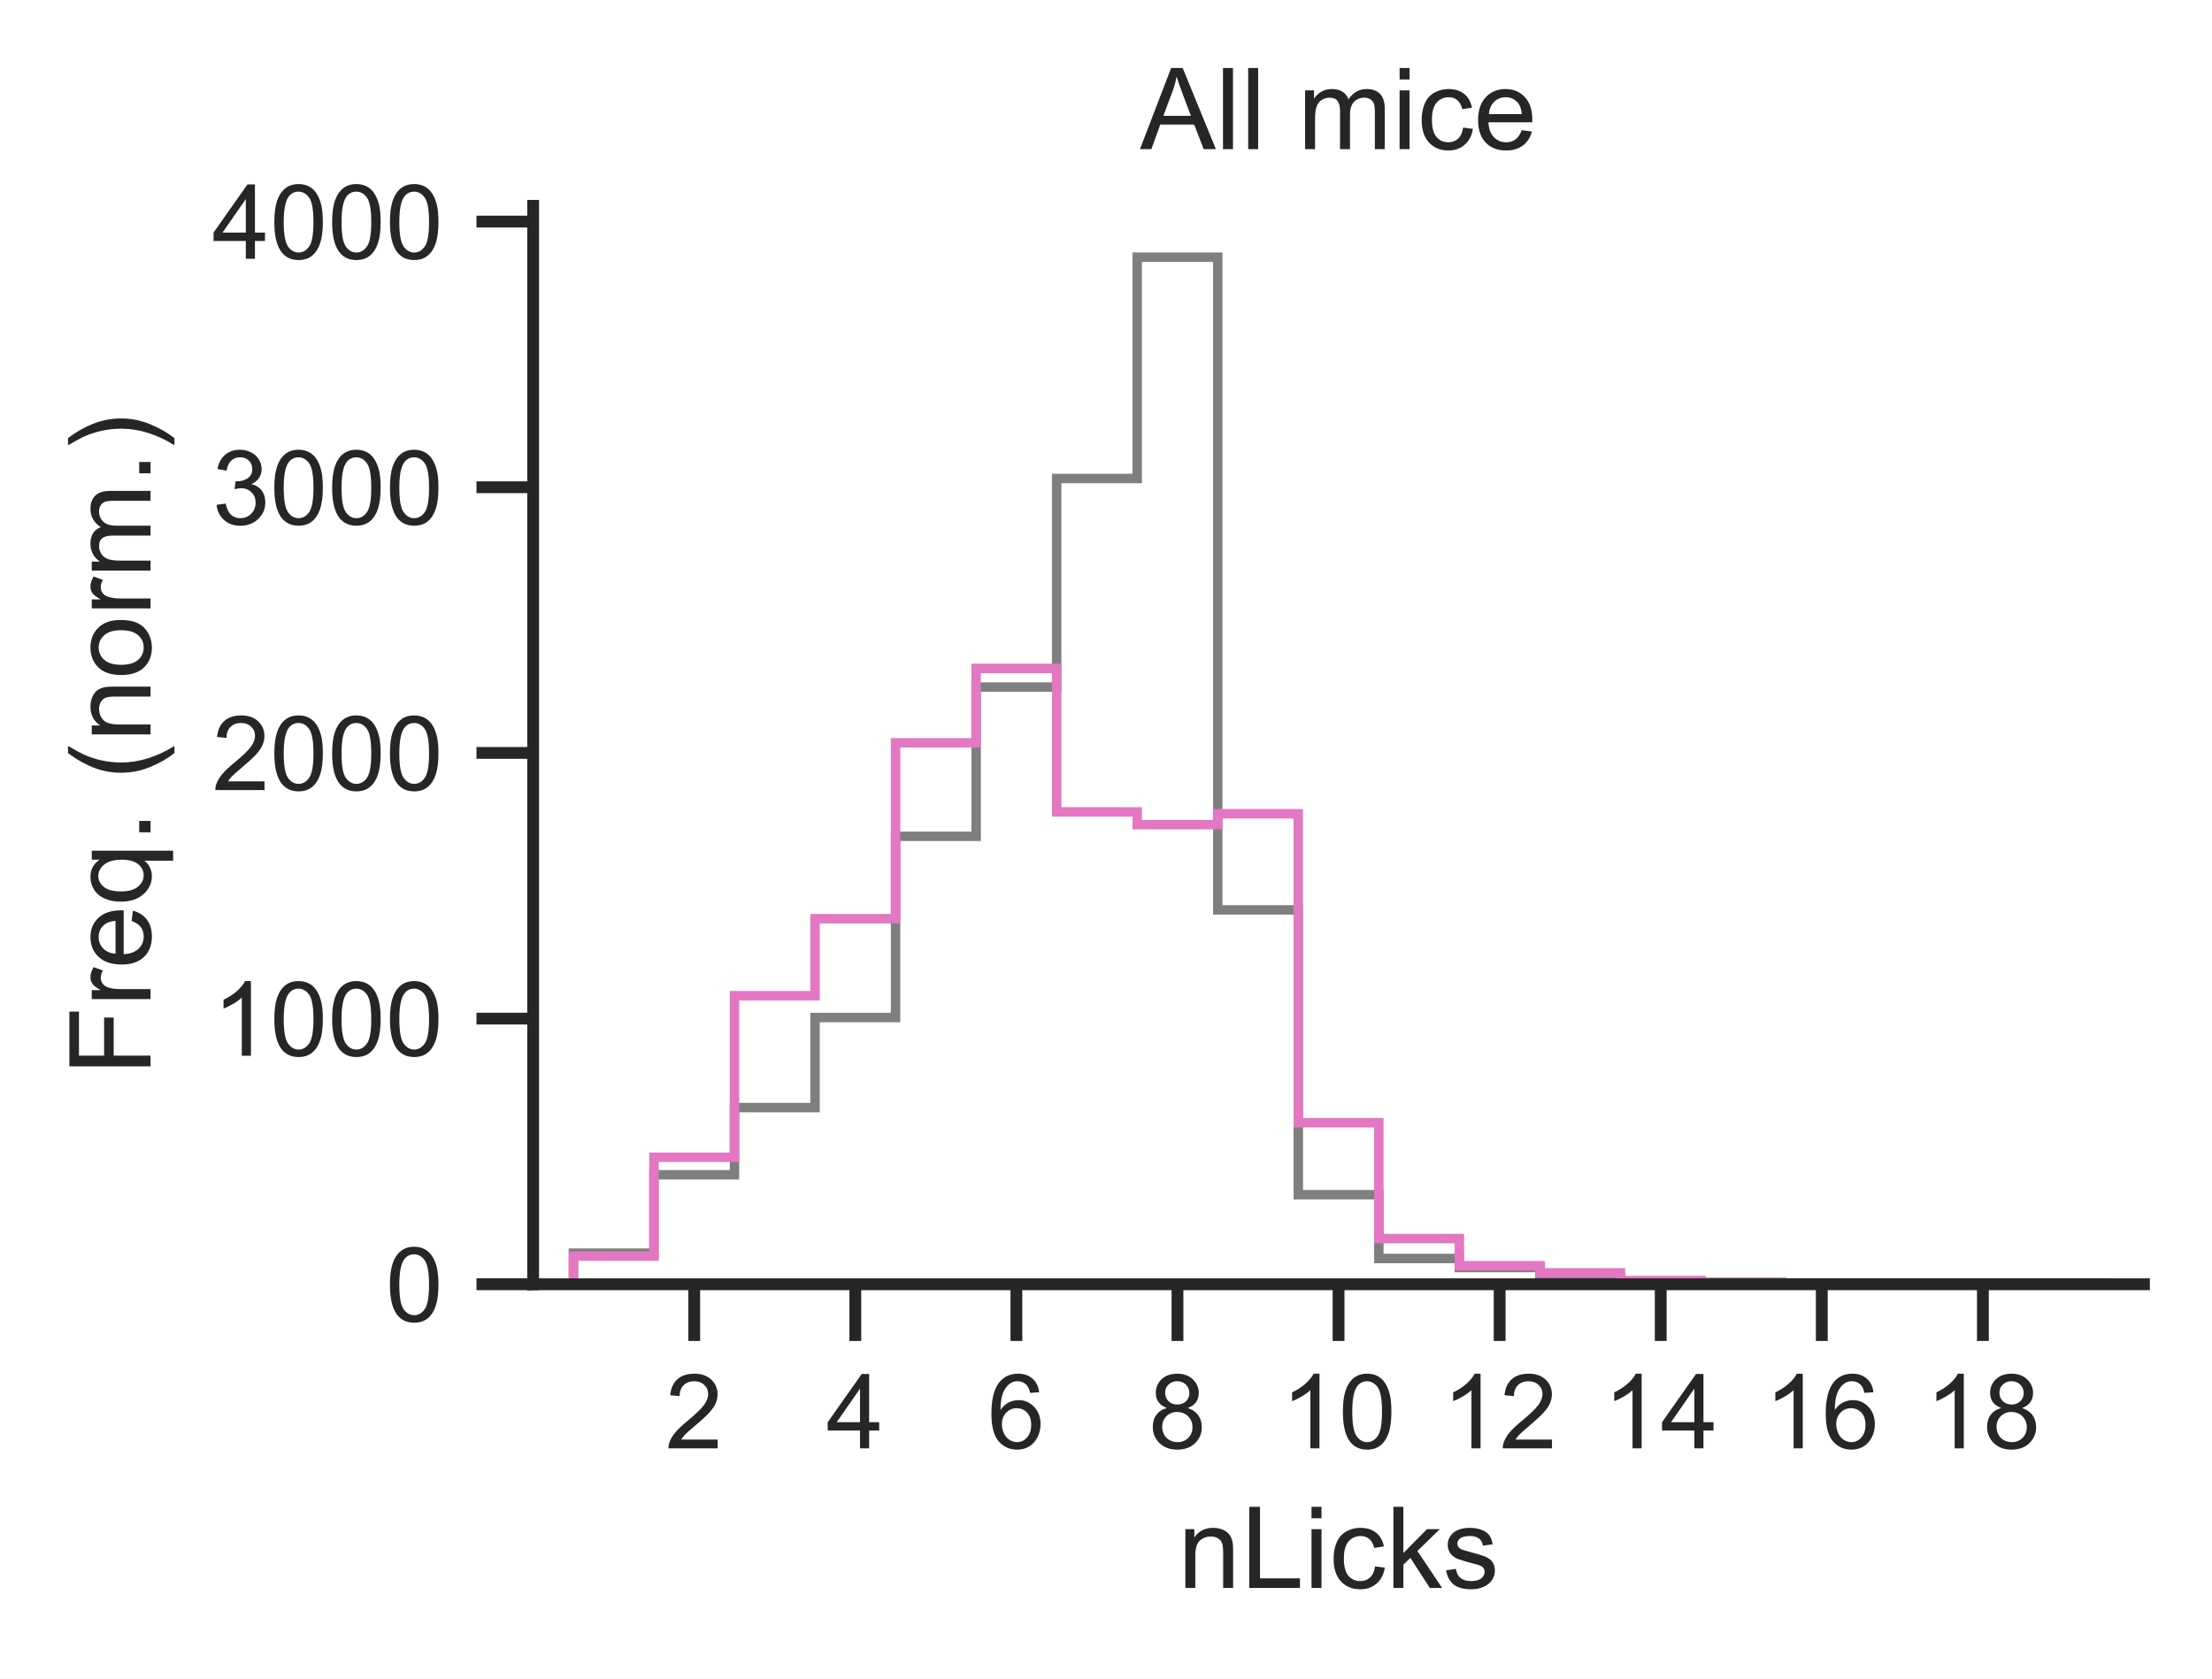
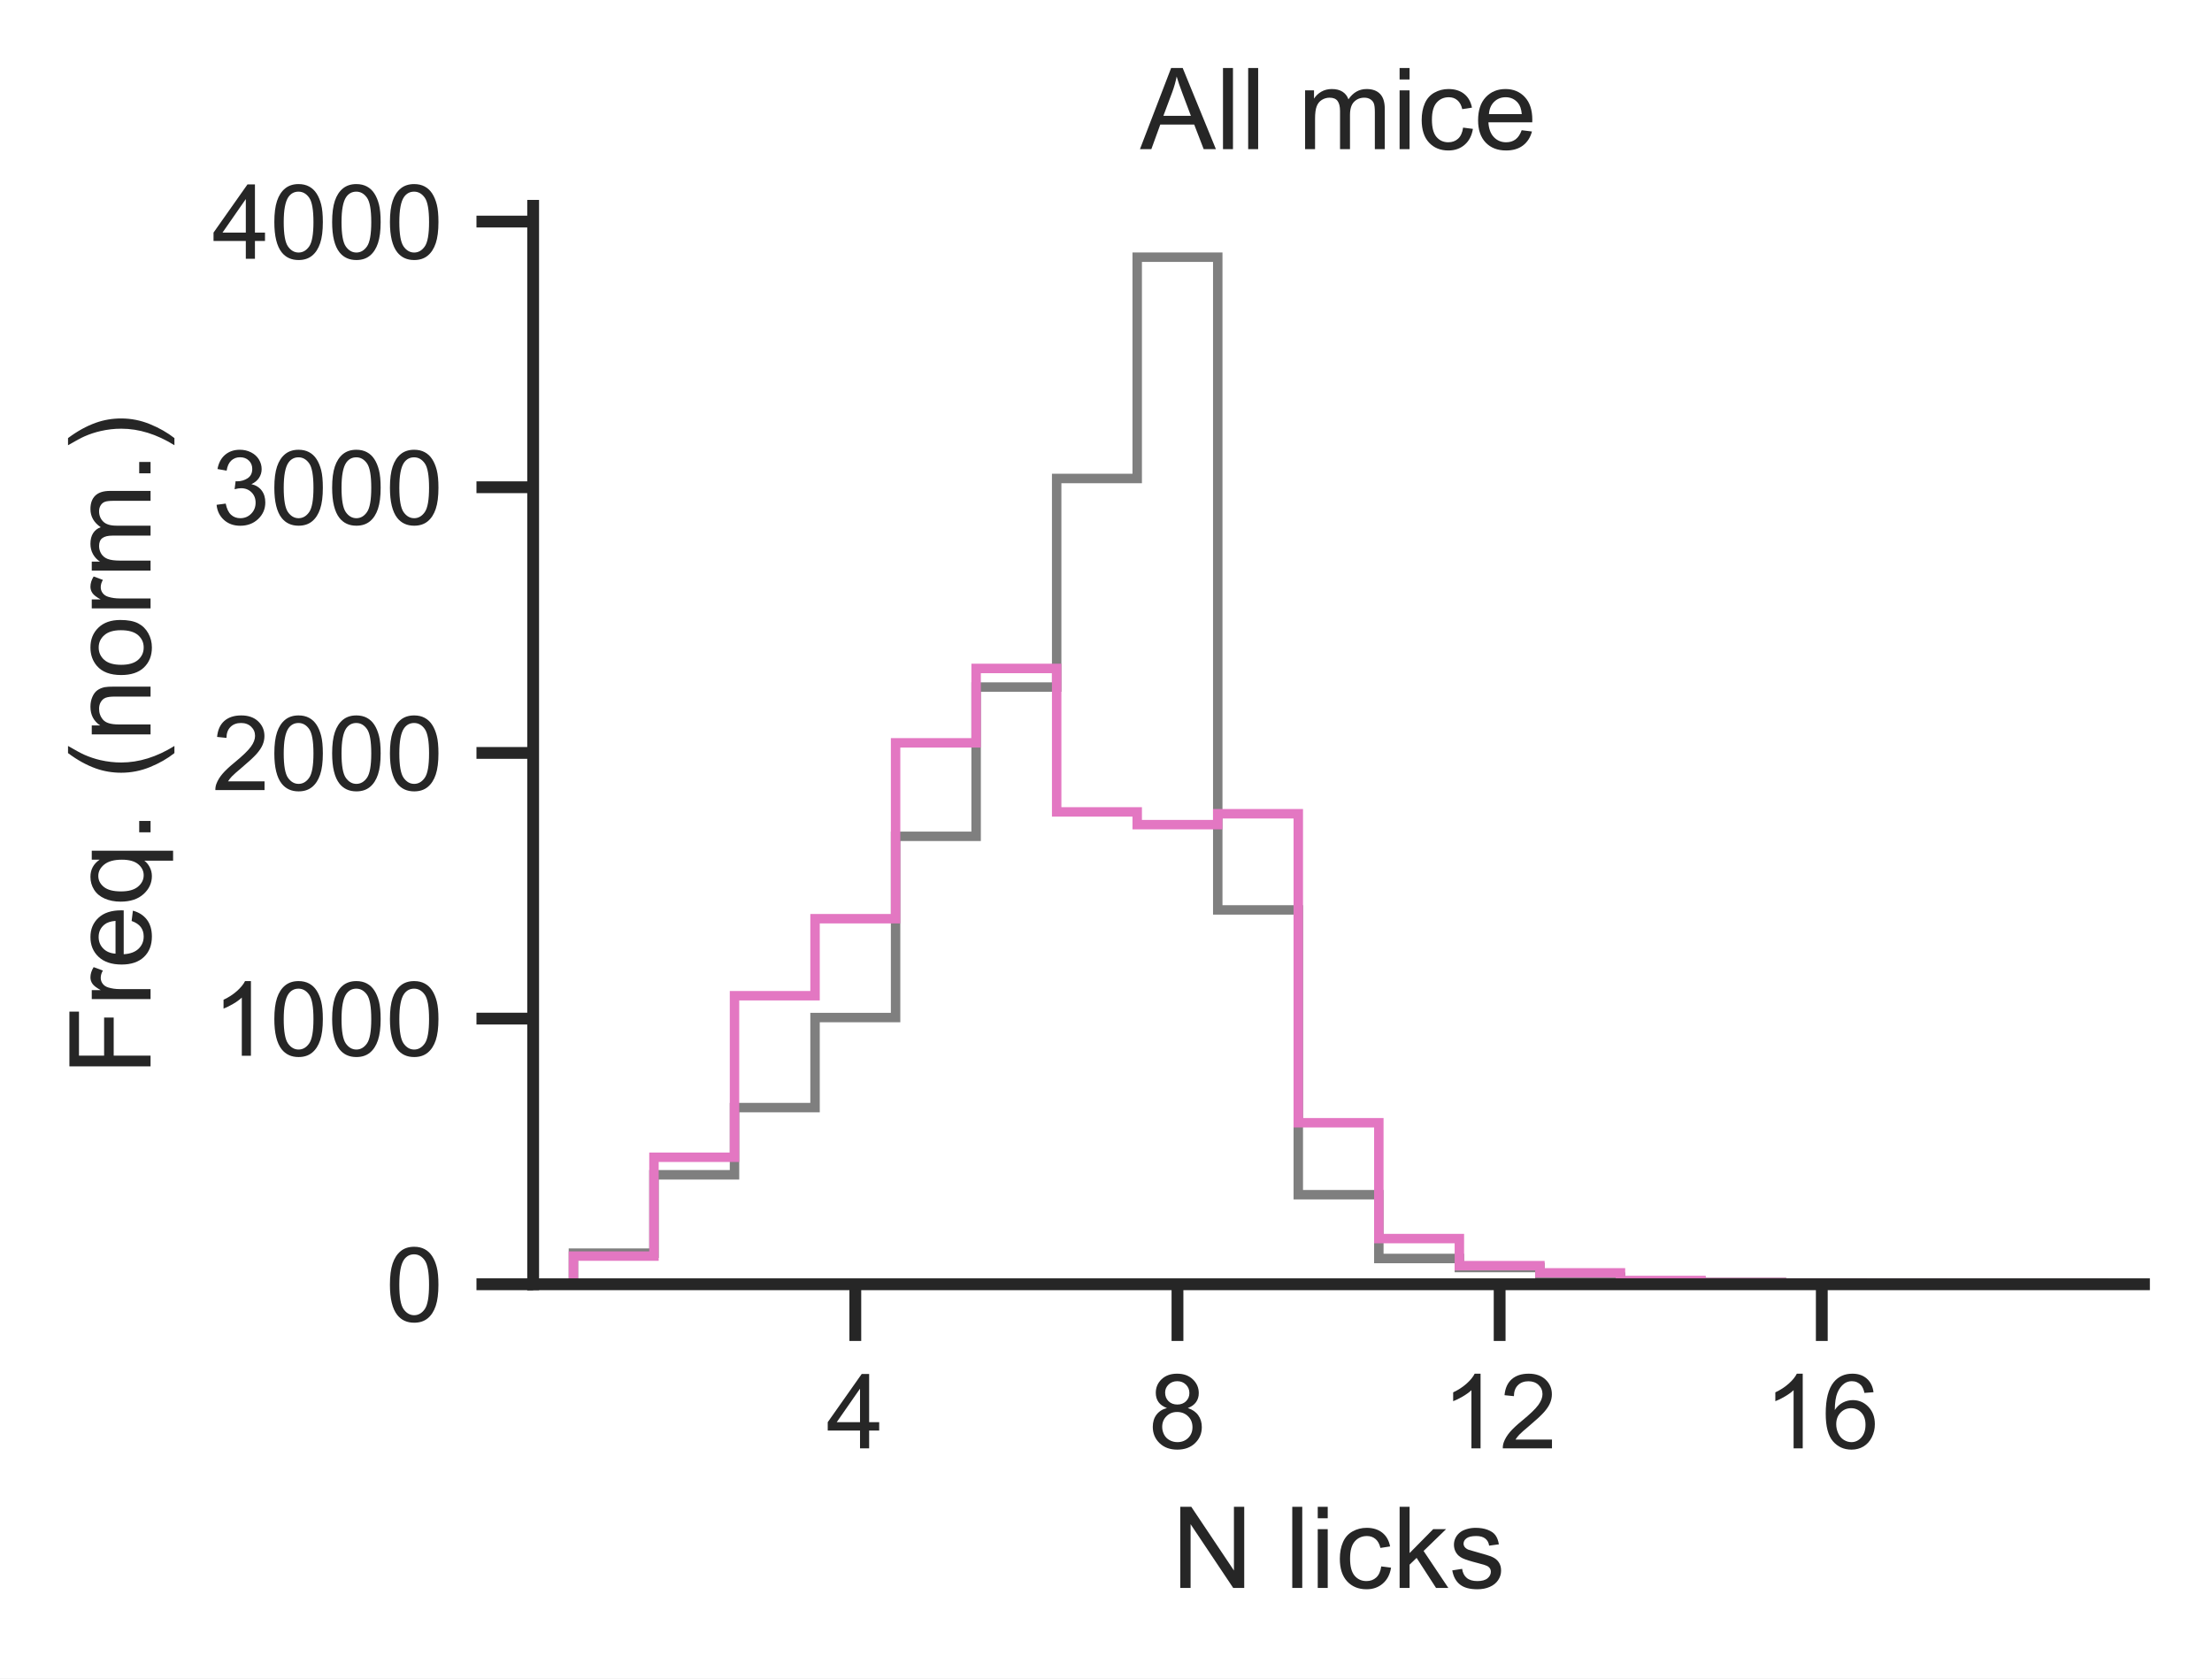
<svg xmlns="http://www.w3.org/2000/svg" xmlns:xlink="http://www.w3.org/1999/xlink" width="234.12pt" height="177.69pt" viewBox="0 0 234.12 177.69" version="1.1">
  <defs>
    <style type="text/css">*{stroke-linejoin: round; stroke-linecap: butt}</style>
  </defs>
  <g id="figure_1">
    <g id="patch_1">
      <path d="M 0 177.69  L 234.12 177.69  L 234.12 0  L 0 0  z " style="fill: #ffffff" />
    </g>
    <g id="axes_1">
      <g id="patch_2">
        <path d="M 56.429 135.955  L 226.92 135.955  L 226.92 21.789  L 56.429 21.789  z " style="fill: #ffffff" />
      </g>
      <g id="matplotlib.axis_1">
        <g id="xtick_1">
          <g id="line2d_1">
            <defs>
-               <path id="me66a34bca3" d="M 0 0  L 0 6  " style="stroke: #262626; stroke-width: 1.25" />
-             </defs>
-             <g>
-               <use xlink:href="#me66a34bca3" x="73.478" y="135.955" style="fill: #262626; stroke: #262626; stroke-width: 1.25" />
+               <path id="m09b7e8b2fe" d="M 0 0  L 0 6  " style="stroke: #262626; stroke-width: 1.25" />
+             </defs>
+             <g>
+               <use xlink:href="#m09b7e8b2fe" x="90.527" y="135.955" style="fill: #262626; stroke: #262626; stroke-width: 1.25" />
            </g>
          </g>
          <g id="text_1">
-             <g style="fill: #262626" transform="translate(70.41987 153.3289) scale(0.11 -0.11)">
-               <defs>
-                 <path id="ArialMT-32" d="M 3222 541  L 3222 0  L 194 0  Q 188 203 259 391  Q 375 700 629 1000  Q 884 1300 1366 1694  Q 2113 2306 2375 2664  Q 2638 3022 2638 3341  Q 2638 3675 2398 3904  Q 2159 4134 1775 4134  Q 1369 4134 1125 3890  Q 881 3647 878 3216  L 300 3275  Q 359 3922 746 4261  Q 1134 4600 1788 4600  Q 2447 4600 2831 4234  Q 3216 3869 3216 3328  Q 3216 3053 3103 2787  Q 2991 2522 2730 2228  Q 2469 1934 1863 1422  Q 1356 997 1212 845  Q 1069 694 975 541  L 3222 541  z " transform="scale(0.015625)" />
-               </defs>
-               <use xlink:href="#ArialMT-32" />
+             <g style="fill: #262626" transform="translate(87.46889 153.3289) scale(0.11 -0.11)">
+               <defs>
+                 <path id="ArialMT-34" d="M 2069 0  L 2069 1097  L 81 1097  L 81 1613  L 2172 4581  L 2631 4581  L 2631 1613  L 3250 1613  L 3250 1097  L 2631 1097  L 2631 0  L 2069 0  z M 2069 1613  L 2069 3678  L 634 1613  L 2069 1613  z " transform="scale(0.015625)" />
+               </defs>
+               <use xlink:href="#ArialMT-34" />
            </g>
          </g>
        </g>
        <g id="xtick_2">
          <g id="line2d_2">
            <g>
-               <use xlink:href="#me66a34bca3" x="90.527" y="135.955" style="fill: #262626; stroke: #262626; stroke-width: 1.25" />
+               <use xlink:href="#m09b7e8b2fe" x="124.625" y="135.955" style="fill: #262626; stroke: #262626; stroke-width: 1.25" />
            </g>
          </g>
          <g id="text_2">
-             <g style="fill: #262626" transform="translate(87.46889 153.3289) scale(0.11 -0.11)">
-               <defs>
-                 <path id="ArialMT-34" d="M 2069 0  L 2069 1097  L 81 1097  L 81 1613  L 2172 4581  L 2631 4581  L 2631 1613  L 3250 1613  L 3250 1097  L 2631 1097  L 2631 0  L 2069 0  z M 2069 1613  L 2069 3678  L 634 1613  L 2069 1613  z " transform="scale(0.015625)" />
-               </defs>
-               <use xlink:href="#ArialMT-34" />
+             <g style="fill: #262626" transform="translate(121.5669 153.3289) scale(0.11 -0.11)">
+               <defs>
+                 <path id="ArialMT-38" d="M 1131 2484  Q 781 2613 612 2850  Q 444 3088 444 3419  Q 444 3919 803 4259  Q 1163 4600 1759 4600  Q 2359 4600 2725 4251  Q 3091 3903 3091 3403  Q 3091 3084 2923 2848  Q 2756 2613 2416 2484  Q 2838 2347 3058 2040  Q 3278 1734 3278 1309  Q 3278 722 2862 322  Q 2447 -78 1769 -78  Q 1091 -78 675 323  Q 259 725 259 1325  Q 259 1772 486 2073  Q 713 2375 1131 2484  z M 1019 3438  Q 1019 3113 1228 2906  Q 1438 2700 1772 2700  Q 2097 2700 2305 2904  Q 2513 3109 2513 3406  Q 2513 3716 2298 3927  Q 2084 4138 1766 4138  Q 1444 4138 1231 3931  Q 1019 3725 1019 3438  z M 838 1322  Q 838 1081 952 856  Q 1066 631 1291 507  Q 1516 384 1775 384  Q 2178 384 2440 643  Q 2703 903 2703 1303  Q 2703 1709 2433 1975  Q 2163 2241 1756 2241  Q 1359 2241 1098 1978  Q 838 1716 838 1322  z " transform="scale(0.015625)" />
+               </defs>
+               <use xlink:href="#ArialMT-38" />
            </g>
          </g>
        </g>
        <g id="xtick_3">
          <g id="line2d_3">
            <g>
-               <use xlink:href="#me66a34bca3" x="107.576" y="135.955" style="fill: #262626; stroke: #262626; stroke-width: 1.25" />
+               <use xlink:href="#m09b7e8b2fe" x="158.723" y="135.955" style="fill: #262626; stroke: #262626; stroke-width: 1.25" />
            </g>
          </g>
          <g id="text_3">
-             <g style="fill: #262626" transform="translate(104.5179 153.3289) scale(0.11 -0.11)">
-               <defs>
-                 <path id="ArialMT-36" d="M 3184 3459  L 2625 3416  Q 2550 3747 2413 3897  Q 2184 4138 1850 4138  Q 1581 4138 1378 3988  Q 1113 3794 959 3422  Q 806 3050 800 2363  Q 1003 2672 1297 2822  Q 1591 2972 1913 2972  Q 2475 2972 2870 2558  Q 3266 2144 3266 1488  Q 3266 1056 3080 686  Q 2894 316 2569 119  Q 2244 -78 1831 -78  Q 1128 -78 684 439  Q 241 956 241 2144  Q 241 3472 731 4075  Q 1159 4600 1884 4600  Q 2425 4600 2770 4297  Q 3116 3994 3184 3459  z M 888 1484  Q 888 1194 1011 928  Q 1134 663 1356 523  Q 1578 384 1822 384  Q 2178 384 2434 671  Q 2691 959 2691 1453  Q 2691 1928 2437 2201  Q 2184 2475 1800 2475  Q 1419 2475 1153 2201  Q 888 1928 888 1484  z " transform="scale(0.015625)" />
-               </defs>
-               <use xlink:href="#ArialMT-36" />
+             <g style="fill: #262626" transform="translate(152.6064 153.3289) scale(0.11 -0.11)">
+               <defs>
+                 <path id="ArialMT-31" d="M 2384 0  L 1822 0  L 1822 3584  Q 1619 3391 1289 3197  Q 959 3003 697 2906  L 697 3450  Q 1169 3672 1522 3987  Q 1875 4303 2022 4600  L 2384 4600  L 2384 0  z " transform="scale(0.015625)" />
+                 <path id="ArialMT-32" d="M 3222 541  L 3222 0  L 194 0  Q 188 203 259 391  Q 375 700 629 1000  Q 884 1300 1366 1694  Q 2113 2306 2375 2664  Q 2638 3022 2638 3341  Q 2638 3675 2398 3904  Q 2159 4134 1775 4134  Q 1369 4134 1125 3890  Q 881 3647 878 3216  L 300 3275  Q 359 3922 746 4261  Q 1134 4600 1788 4600  Q 2447 4600 2831 4234  Q 3216 3869 3216 3328  Q 3216 3053 3103 2787  Q 2991 2522 2730 2228  Q 2469 1934 1863 1422  Q 1356 997 1212 845  Q 1069 694 975 541  L 3222 541  z " transform="scale(0.015625)" />
+               </defs>
+               <use xlink:href="#ArialMT-31" />
+               <use xlink:href="#ArialMT-32" transform="translate(55.61523 0)" />
            </g>
          </g>
        </g>
        <g id="xtick_4">
          <g id="line2d_4">
            <g>
-               <use xlink:href="#me66a34bca3" x="124.625" y="135.955" style="fill: #262626; stroke: #262626; stroke-width: 1.25" />
+               <use xlink:href="#m09b7e8b2fe" x="192.821" y="135.955" style="fill: #262626; stroke: #262626; stroke-width: 1.25" />
            </g>
          </g>
          <g id="text_4">
-             <g style="fill: #262626" transform="translate(121.5669 153.3289) scale(0.11 -0.11)">
-               <defs>
-                 <path id="ArialMT-38" d="M 1131 2484  Q 781 2613 612 2850  Q 444 3088 444 3419  Q 444 3919 803 4259  Q 1163 4600 1759 4600  Q 2359 4600 2725 4251  Q 3091 3903 3091 3403  Q 3091 3084 2923 2848  Q 2756 2613 2416 2484  Q 2838 2347 3058 2040  Q 3278 1734 3278 1309  Q 3278 722 2862 322  Q 2447 -78 1769 -78  Q 1091 -78 675 323  Q 259 725 259 1325  Q 259 1772 486 2073  Q 713 2375 1131 2484  z M 1019 3438  Q 1019 3113 1228 2906  Q 1438 2700 1772 2700  Q 2097 2700 2305 2904  Q 2513 3109 2513 3406  Q 2513 3716 2298 3927  Q 2084 4138 1766 4138  Q 1444 4138 1231 3931  Q 1019 3725 1019 3438  z M 838 1322  Q 838 1081 952 856  Q 1066 631 1291 507  Q 1516 384 1775 384  Q 2178 384 2440 643  Q 2703 903 2703 1303  Q 2703 1709 2433 1975  Q 2163 2241 1756 2241  Q 1359 2241 1098 1978  Q 838 1716 838 1322  z " transform="scale(0.015625)" />
-               </defs>
-               <use xlink:href="#ArialMT-38" />
-             </g>
-           </g>
-         </g>
-         <g id="xtick_5">
-           <g id="line2d_5">
-             <g>
-               <use xlink:href="#me66a34bca3" x="141.674" y="135.955" style="fill: #262626; stroke: #262626; stroke-width: 1.25" />
-             </g>
-           </g>
-           <g id="text_5">
-             <g style="fill: #262626" transform="translate(135.5574 153.3289) scale(0.11 -0.11)">
-               <defs>
-                 <path id="ArialMT-31" d="M 2384 0  L 1822 0  L 1822 3584  Q 1619 3391 1289 3197  Q 959 3003 697 2906  L 697 3450  Q 1169 3672 1522 3987  Q 1875 4303 2022 4600  L 2384 4600  L 2384 0  z " transform="scale(0.015625)" />
-                 <path id="ArialMT-30" d="M 266 2259  Q 266 3072 433 3567  Q 600 4063 929 4331  Q 1259 4600 1759 4600  Q 2128 4600 2406 4451  Q 2684 4303 2865 4023  Q 3047 3744 3150 3342  Q 3253 2941 3253 2259  Q 3253 1453 3087 958  Q 2922 463 2592 192  Q 2263 -78 1759 -78  Q 1097 -78 719 397  Q 266 969 266 2259  z M 844 2259  Q 844 1131 1108 757  Q 1372 384 1759 384  Q 2147 384 2411 759  Q 2675 1134 2675 2259  Q 2675 3391 2411 3762  Q 2147 4134 1753 4134  Q 1366 4134 1134 3806  Q 844 3388 844 2259  z " transform="scale(0.015625)" />
-               </defs>
-               <use xlink:href="#ArialMT-31" />
-               <use xlink:href="#ArialMT-30" transform="translate(55.61523 0)" />
-             </g>
-           </g>
-         </g>
-         <g id="xtick_6">
-           <g id="line2d_6">
-             <g>
-               <use xlink:href="#me66a34bca3" x="158.723" y="135.955" style="fill: #262626; stroke: #262626; stroke-width: 1.25" />
-             </g>
-           </g>
-           <g id="text_6">
-             <g style="fill: #262626" transform="translate(152.6064 153.3289) scale(0.11 -0.11)">
-               <use xlink:href="#ArialMT-31" />
-               <use xlink:href="#ArialMT-32" transform="translate(55.61523 0)" />
-             </g>
-           </g>
-         </g>
-         <g id="xtick_7">
-           <g id="line2d_7">
-             <g>
-               <use xlink:href="#me66a34bca3" x="175.772" y="135.955" style="fill: #262626; stroke: #262626; stroke-width: 1.25" />
-             </g>
-           </g>
-           <g id="text_7">
-             <g style="fill: #262626" transform="translate(169.6554 153.3289) scale(0.11 -0.11)">
-               <use xlink:href="#ArialMT-31" />
-               <use xlink:href="#ArialMT-34" transform="translate(55.61523 0)" />
-             </g>
-           </g>
-         </g>
-         <g id="xtick_8">
-           <g id="line2d_8">
-             <g>
-               <use xlink:href="#me66a34bca3" x="192.821" y="135.955" style="fill: #262626; stroke: #262626; stroke-width: 1.25" />
-             </g>
-           </g>
-           <g id="text_8">
            <g style="fill: #262626" transform="translate(186.7045 153.3289) scale(0.11 -0.11)">
+               <defs>
+                 <path id="ArialMT-36" d="M 3184 3459  L 2625 3416  Q 2550 3747 2413 3897  Q 2184 4138 1850 4138  Q 1581 4138 1378 3988  Q 1113 3794 959 3422  Q 806 3050 800 2363  Q 1003 2672 1297 2822  Q 1591 2972 1913 2972  Q 2475 2972 2870 2558  Q 3266 2144 3266 1488  Q 3266 1056 3080 686  Q 2894 316 2569 119  Q 2244 -78 1831 -78  Q 1128 -78 684 439  Q 241 956 241 2144  Q 241 3472 731 4075  Q 1159 4600 1884 4600  Q 2425 4600 2770 4297  Q 3116 3994 3184 3459  z M 888 1484  Q 888 1194 1011 928  Q 1134 663 1356 523  Q 1578 384 1822 384  Q 2178 384 2434 671  Q 2691 959 2691 1453  Q 2691 1928 2437 2201  Q 2184 2475 1800 2475  Q 1419 2475 1153 2201  Q 888 1928 888 1484  z " transform="scale(0.015625)" />
+               </defs>
              <use xlink:href="#ArialMT-31" />
              <use xlink:href="#ArialMT-36" transform="translate(55.61523 0)" />
            </g>
          </g>
        </g>
-         <g id="xtick_9">
-           <g id="line2d_9">
-             <g>
-               <use xlink:href="#me66a34bca3" x="209.871" y="135.955" style="fill: #262626; stroke: #262626; stroke-width: 1.25" />
-             </g>
-           </g>
-           <g id="text_9">
-             <g style="fill: #262626" transform="translate(203.7535 153.3289) scale(0.11 -0.11)">
-               <use xlink:href="#ArialMT-31" />
-               <use xlink:href="#ArialMT-38" transform="translate(55.61523 0)" />
-             </g>
-           </g>
-         </g>
-         <g id="text_10">
-           <g style="fill: #262626" transform="translate(124.6682 168.1045) scale(0.12 -0.12)">
-             <defs>
-               <path id="ArialMT-6e" d="M 422 0  L 422 3319  L 928 3319  L 928 2847  Q 1294 3394 1984 3394  Q 2284 3394 2536 3286  Q 2788 3178 2913 3003  Q 3038 2828 3088 2588  Q 3119 2431 3119 2041  L 3119 0  L 2556 0  L 2556 2019  Q 2556 2363 2490 2533  Q 2425 2703 2258 2804  Q 2091 2906 1866 2906  Q 1506 2906 1245 2678  Q 984 2450 984 1813  L 984 0  L 422 0  z " transform="scale(0.015625)" />
-               <path id="ArialMT-4c" d="M 469 0  L 469 4581  L 1075 4581  L 1075 541  L 3331 541  L 3331 0  L 469 0  z " transform="scale(0.015625)" />
+         <g id="text_5">
+           <g style="fill: #262626" transform="translate(124.0082 168.1045) scale(0.12 -0.12)">
+             <defs>
+               <path id="ArialMT-4e" d="M 488 0  L 488 4581  L 1109 4581  L 3516 984  L 3516 4581  L 4097 4581  L 4097 0  L 3475 0  L 1069 3600  L 1069 0  L 488 0  z " transform="scale(0.015625)" />
+               <path id="ArialMT-20" transform="scale(0.015625)" />
+               <path id="ArialMT-6c" d="M 409 0  L 409 4581  L 972 4581  L 972 0  L 409 0  z " transform="scale(0.015625)" />
              <path id="ArialMT-69" d="M 425 3934  L 425 4581  L 988 4581  L 988 3934  L 425 3934  z M 425 0  L 425 3319  L 988 3319  L 988 0  L 425 0  z " transform="scale(0.015625)" />
              <path id="ArialMT-63" d="M 2588 1216  L 3141 1144  Q 3050 572 2676 248  Q 2303 -75 1759 -75  Q 1078 -75 664 370  Q 250 816 250 1647  Q 250 2184 428 2587  Q 606 2991 970 3192  Q 1334 3394 1763 3394  Q 2303 3394 2647 3120  Q 2991 2847 3088 2344  L 2541 2259  Q 2463 2594 2264 2762  Q 2066 2931 1784 2931  Q 1359 2931 1093 2626  Q 828 2322 828 1663  Q 828 994 1084 691  Q 1341 388 1753 388  Q 2084 388 2306 591  Q 2528 794 2588 1216  z " transform="scale(0.015625)" />
              <path id="ArialMT-6b" d="M 425 0  L 425 4581  L 988 4581  L 988 1969  L 2319 3319  L 3047 3319  L 1778 2088  L 3175 0  L 2481 0  L 1384 1697  L 988 1316  L 988 0  L 425 0  z " transform="scale(0.015625)" />
              <path id="ArialMT-73" d="M 197 991  L 753 1078  Q 800 744 1014 566  Q 1228 388 1613 388  Q 2000 388 2187 545  Q 2375 703 2375 916  Q 2375 1106 2209 1216  Q 2094 1291 1634 1406  Q 1016 1563 777 1677  Q 538 1791 414 1992  Q 291 2194 291 2438  Q 291 2659 392 2848  Q 494 3038 669 3163  Q 800 3259 1026 3326  Q 1253 3394 1513 3394  Q 1903 3394 2198 3281  Q 2494 3169 2634 2976  Q 2775 2784 2828 2463  L 2278 2388  Q 2241 2644 2061 2787  Q 1881 2931 1553 2931  Q 1166 2931 1000 2803  Q 834 2675 834 2503  Q 834 2394 903 2306  Q 972 2216 1119 2156  Q 1203 2125 1616 2013  Q 2213 1853 2448 1751  Q 2684 1650 2818 1456  Q 2953 1263 2953 975  Q 2953 694 2789 445  Q 2625 197 2315 61  Q 2006 -75 1616 -75  Q 969 -75 630 194  Q 291 463 197 991  z " transform="scale(0.015625)" />
            </defs>
-             <use xlink:href="#ArialMT-6e" />
-             <use xlink:href="#ArialMT-4c" transform="translate(55.61523 0)" />
-             <use xlink:href="#ArialMT-69" transform="translate(111.2305 0)" />
-             <use xlink:href="#ArialMT-63" transform="translate(133.4473 0)" />
-             <use xlink:href="#ArialMT-6b" transform="translate(183.4473 0)" />
-             <use xlink:href="#ArialMT-73" transform="translate(233.4473 0)" />
+             <use xlink:href="#ArialMT-4e" />
+             <use xlink:href="#ArialMT-20" transform="translate(72.2168 0)" />
+             <use xlink:href="#ArialMT-6c" transform="translate(100 0)" />
+             <use xlink:href="#ArialMT-69" transform="translate(122.2168 0)" />
+             <use xlink:href="#ArialMT-63" transform="translate(144.4336 0)" />
+             <use xlink:href="#ArialMT-6b" transform="translate(194.4336 0)" />
+             <use xlink:href="#ArialMT-73" transform="translate(244.4336 0)" />
          </g>
        </g>
      </g>
      <g id="matplotlib.axis_2">
        <g id="ytick_1">
-           <g id="line2d_10">
-             <defs>
-               <path id="m07d84e73a7" d="M 0 0  L -6 0  " style="stroke: #262626; stroke-width: 1.25" />
-             </defs>
-             <g>
-               <use xlink:href="#m07d84e73a7" x="56.429" y="135.955" style="fill: #262626; stroke: #262626; stroke-width: 1.25" />
-             </g>
-           </g>
-           <g id="text_11">
+           <g id="line2d_5">
+             <defs>
+               <path id="mf94251af03" d="M 0 0  L -6 0  " style="stroke: #262626; stroke-width: 1.25" />
+             </defs>
+             <g>
+               <use xlink:href="#mf94251af03" x="56.429" y="135.955" style="fill: #262626; stroke: #262626; stroke-width: 1.25" />
+             </g>
+           </g>
+           <g id="text_6">
            <g style="fill: #262626" transform="translate(40.81234 139.8921) scale(0.11 -0.11)">
+               <defs>
+                 <path id="ArialMT-30" d="M 266 2259  Q 266 3072 433 3567  Q 600 4063 929 4331  Q 1259 4600 1759 4600  Q 2128 4600 2406 4451  Q 2684 4303 2865 4023  Q 3047 3744 3150 3342  Q 3253 2941 3253 2259  Q 3253 1453 3087 958  Q 2922 463 2592 192  Q 2263 -78 1759 -78  Q 1097 -78 719 397  Q 266 969 266 2259  z M 844 2259  Q 844 1131 1108 757  Q 1372 384 1759 384  Q 2147 384 2411 759  Q 2675 1134 2675 2259  Q 2675 3391 2411 3762  Q 2147 4134 1753 4134  Q 1366 4134 1134 3806  Q 844 3388 844 2259  z " transform="scale(0.015625)" />
+               </defs>
              <use xlink:href="#ArialMT-30" />
            </g>
          </g>
        </g>
        <g id="ytick_2">
-           <g id="line2d_11">
-             <g>
-               <use xlink:href="#m07d84e73a7" x="56.429" y="107.831" style="fill: #262626; stroke: #262626; stroke-width: 1.25" />
-             </g>
-           </g>
-           <g id="text_12">
+           <g id="line2d_6">
+             <g>
+               <use xlink:href="#mf94251af03" x="56.429" y="107.831" style="fill: #262626; stroke: #262626; stroke-width: 1.25" />
+             </g>
+           </g>
+           <g id="text_7">
            <g style="fill: #262626" transform="translate(22.46125 111.7676) scale(0.11 -0.11)">
              <use xlink:href="#ArialMT-31" />
              <use xlink:href="#ArialMT-30" transform="translate(55.61523 0)" />
              <use xlink:href="#ArialMT-30" transform="translate(111.2305 0)" />
              <use xlink:href="#ArialMT-30" transform="translate(166.8457 0)" />
            </g>
          </g>
        </g>
        <g id="ytick_3">
-           <g id="line2d_12">
-             <g>
-               <use xlink:href="#m07d84e73a7" x="56.429" y="79.706" style="fill: #262626; stroke: #262626; stroke-width: 1.25" />
-             </g>
-           </g>
-           <g id="text_13">
+           <g id="line2d_7">
+             <g>
+               <use xlink:href="#mf94251af03" x="56.429" y="79.706" style="fill: #262626; stroke: #262626; stroke-width: 1.25" />
+             </g>
+           </g>
+           <g id="text_8">
            <g style="fill: #262626" transform="translate(22.46125 83.64303) scale(0.11 -0.11)">
              <use xlink:href="#ArialMT-32" />
              <use xlink:href="#ArialMT-30" transform="translate(55.61523 0)" />
              <use xlink:href="#ArialMT-30" transform="translate(111.2305 0)" />
              <use xlink:href="#ArialMT-30" transform="translate(166.8457 0)" />
            </g>
          </g>
        </g>
        <g id="ytick_4">
-           <g id="line2d_13">
-             <g>
-               <use xlink:href="#m07d84e73a7" x="56.429" y="51.582" style="fill: #262626; stroke: #262626; stroke-width: 1.25" />
-             </g>
-           </g>
-           <g id="text_14">
+           <g id="line2d_8">
+             <g>
+               <use xlink:href="#mf94251af03" x="56.429" y="51.582" style="fill: #262626; stroke: #262626; stroke-width: 1.25" />
+             </g>
+           </g>
+           <g id="text_9">
            <g style="fill: #262626" transform="translate(22.46125 55.51849) scale(0.11 -0.11)">
              <defs>
                <path id="ArialMT-33" d="M 269 1209  L 831 1284  Q 928 806 1161 595  Q 1394 384 1728 384  Q 2125 384 2398 659  Q 2672 934 2672 1341  Q 2672 1728 2419 1979  Q 2166 2231 1775 2231  Q 1616 2231 1378 2169  L 1441 2663  Q 1497 2656 1531 2656  Q 1891 2656 2178 2843  Q 2466 3031 2466 3422  Q 2466 3731 2256 3934  Q 2047 4138 1716 4138  Q 1388 4138 1169 3931  Q 950 3725 888 3313  L 325 3413  Q 428 3978 793 4289  Q 1159 4600 1703 4600  Q 2078 4600 2393 4439  Q 2709 4278 2876 4000  Q 3044 3722 3044 3409  Q 3044 3113 2884 2869  Q 2725 2625 2413 2481  Q 2819 2388 3044 2092  Q 3269 1797 3269 1353  Q 3269 753 2831 336  Q 2394 -81 1725 -81  Q 1122 -81 723 278  Q 325 638 269 1209  z " transform="scale(0.015625)" />
              </defs>
              <use xlink:href="#ArialMT-33" />
              <use xlink:href="#ArialMT-30" transform="translate(55.61523 0)" />
              <use xlink:href="#ArialMT-30" transform="translate(111.2305 0)" />
              <use xlink:href="#ArialMT-30" transform="translate(166.8457 0)" />
            </g>
          </g>
        </g>
        <g id="ytick_5">
-           <g id="line2d_14">
-             <g>
-               <use xlink:href="#m07d84e73a7" x="56.429" y="23.457" style="fill: #262626; stroke: #262626; stroke-width: 1.25" />
-             </g>
-           </g>
-           <g id="text_15">
+           <g id="line2d_9">
+             <g>
+               <use xlink:href="#mf94251af03" x="56.429" y="23.457" style="fill: #262626; stroke: #262626; stroke-width: 1.25" />
+             </g>
+           </g>
+           <g id="text_10">
            <g style="fill: #262626" transform="translate(22.46125 27.39396) scale(0.11 -0.11)">
              <use xlink:href="#ArialMT-34" />
              <use xlink:href="#ArialMT-30" transform="translate(55.61523 0)" />
              <use xlink:href="#ArialMT-30" transform="translate(111.2305 0)" />
              <use xlink:href="#ArialMT-30" transform="translate(166.8457 0)" />
            </g>
          </g>
        </g>
-         <g id="text_16">
+         <g id="text_11">
          <g style="fill: #262626" transform="translate(15.93562 113.873) rotate(-90) scale(0.12 -0.12)">
            <defs>
              <path id="ArialMT-46" d="M 525 0  L 525 4581  L 3616 4581  L 3616 4041  L 1131 4041  L 1131 2622  L 3281 2622  L 3281 2081  L 1131 2081  L 1131 0  L 525 0  z " transform="scale(0.015625)" />
              <path id="ArialMT-72" d="M 416 0  L 416 3319  L 922 3319  L 922 2816  Q 1116 3169 1280 3281  Q 1444 3394 1641 3394  Q 1925 3394 2219 3213  L 2025 2691  Q 1819 2813 1613 2813  Q 1428 2813 1281 2702  Q 1134 2591 1072 2394  Q 978 2094 978 1738  L 978 0  L 416 0  z " transform="scale(0.015625)" />
              <path id="ArialMT-65" d="M 2694 1069  L 3275 997  Q 3138 488 2766 206  Q 2394 -75 1816 -75  Q 1088 -75 661 373  Q 234 822 234 1631  Q 234 2469 665 2931  Q 1097 3394 1784 3394  Q 2450 3394 2872 2941  Q 3294 2488 3294 1666  Q 3294 1616 3291 1516  L 816 1516  Q 847 969 1125 678  Q 1403 388 1819 388  Q 2128 388 2347 550  Q 2566 713 2694 1069  z M 847 1978  L 2700 1978  Q 2663 2397 2488 2606  Q 2219 2931 1791 2931  Q 1403 2931 1139 2672  Q 875 2413 847 1978  z " transform="scale(0.015625)" />
              <path id="ArialMT-71" d="M 2538 -1272  L 2538 353  Q 2406 169 2170 47  Q 1934 -75 1669 -75  Q 1078 -75 651 397  Q 225 869 225 1691  Q 225 2191 398 2587  Q 572 2984 901 3189  Q 1231 3394 1625 3394  Q 2241 3394 2594 2875  L 2594 3319  L 3100 3319  L 3100 -1272  L 2538 -1272  z M 803 1669  Q 803 1028 1072 708  Q 1341 388 1716 388  Q 2075 388 2334 692  Q 2594 997 2594 1619  Q 2594 2281 2320 2615  Q 2047 2950 1678 2950  Q 1313 2950 1058 2639  Q 803 2328 803 1669  z " transform="scale(0.015625)" />
              <path id="ArialMT-2e" d="M 581 0  L 581 641  L 1222 641  L 1222 0  L 581 0  z " transform="scale(0.015625)" />
-               <path id="ArialMT-20" transform="scale(0.015625)" />
              <path id="ArialMT-28" d="M 1497 -1347  Q 1031 -759 709 28  Q 388 816 388 1659  Q 388 2403 628 3084  Q 909 3875 1497 4659  L 1900 4659  Q 1522 4009 1400 3731  Q 1209 3300 1100 2831  Q 966 2247 966 1656  Q 966 153 1900 -1347  L 1497 -1347  z " transform="scale(0.015625)" />
+               <path id="ArialMT-6e" d="M 422 0  L 422 3319  L 928 3319  L 928 2847  Q 1294 3394 1984 3394  Q 2284 3394 2536 3286  Q 2788 3178 2913 3003  Q 3038 2828 3088 2588  Q 3119 2431 3119 2041  L 3119 0  L 2556 0  L 2556 2019  Q 2556 2363 2490 2533  Q 2425 2703 2258 2804  Q 2091 2906 1866 2906  Q 1506 2906 1245 2678  Q 984 2450 984 1813  L 984 0  L 422 0  z " transform="scale(0.015625)" />
              <path id="ArialMT-6f" d="M 213 1659  Q 213 2581 725 3025  Q 1153 3394 1769 3394  Q 2453 3394 2887 2945  Q 3322 2497 3322 1706  Q 3322 1066 3130 698  Q 2938 331 2570 128  Q 2203 -75 1769 -75  Q 1072 -75 642 372  Q 213 819 213 1659  z M 791 1659  Q 791 1022 1069 705  Q 1347 388 1769 388  Q 2188 388 2466 706  Q 2744 1025 2744 1678  Q 2744 2294 2464 2611  Q 2184 2928 1769 2928  Q 1347 2928 1069 2612  Q 791 2297 791 1659  z " transform="scale(0.015625)" />
              <path id="ArialMT-6d" d="M 422 0  L 422 3319  L 925 3319  L 925 2853  Q 1081 3097 1340 3245  Q 1600 3394 1931 3394  Q 2300 3394 2536 3241  Q 2772 3088 2869 2813  Q 3263 3394 3894 3394  Q 4388 3394 4653 3120  Q 4919 2847 4919 2278  L 4919 0  L 4359 0  L 4359 2091  Q 4359 2428 4304 2576  Q 4250 2725 4106 2815  Q 3963 2906 3769 2906  Q 3419 2906 3187 2673  Q 2956 2441 2956 1928  L 2956 0  L 2394 0  L 2394 2156  Q 2394 2531 2256 2718  Q 2119 2906 1806 2906  Q 1569 2906 1367 2781  Q 1166 2656 1075 2415  Q 984 2175 984 1722  L 984 0  L 422 0  z " transform="scale(0.015625)" />
              <path id="ArialMT-29" d="M 791 -1347  L 388 -1347  Q 1322 153 1322 1656  Q 1322 2244 1188 2822  Q 1081 3291 891 3722  Q 769 4003 388 4659  L 791 4659  Q 1378 3875 1659 3084  Q 1900 2403 1900 1659  Q 1900 816 1576 28  Q 1253 -759 791 -1347  z " transform="scale(0.015625)" />
            </defs>
            <use xlink:href="#ArialMT-46" />
            <use xlink:href="#ArialMT-72" transform="translate(61.08398 0)" />
            <use xlink:href="#ArialMT-65" transform="translate(94.38477 0)" />
            <use xlink:href="#ArialMT-71" transform="translate(150 0)" />
            <use xlink:href="#ArialMT-2e" transform="translate(205.6152 0)" />
            <use xlink:href="#ArialMT-20" transform="translate(233.3984 0)" />
            <use xlink:href="#ArialMT-28" transform="translate(261.1816 0)" />
            <use xlink:href="#ArialMT-6e" transform="translate(294.4824 0)" />
            <use xlink:href="#ArialMT-6f" transform="translate(350.0977 0)" />
            <use xlink:href="#ArialMT-72" transform="translate(405.7129 0)" />
            <use xlink:href="#ArialMT-6d" transform="translate(439.0137 0)" />
            <use xlink:href="#ArialMT-2e" transform="translate(522.3145 0)" />
            <use xlink:href="#ArialMT-29" transform="translate(550.0977 0)" />
          </g>
        </g>
      </g>
      <g id="patch_3">
-         <path d="M 60.692 135.955  L 60.692 132.665  L 69.216 132.665  L 69.216 124.368  L 77.741 124.368  L 77.741 117.252  L 86.265 117.252  L 86.265 107.718  L 94.79 107.718  L 94.79 88.537  L 103.314 88.537  L 103.314 72.731  L 111.839 72.731  L 111.839 50.654  L 120.363 50.654  L 120.363 27.226  L 128.888 27.226  L 128.888 96.328  L 137.412 96.328  L 137.412 126.477  L 145.937 126.477  L 145.937 133.227  L 154.461 133.227  L 154.461 134.183  L 162.986 134.183  L 162.986 135.196  L 171.51 135.196  L 171.51 135.674  L 180.035 135.674  L 180.035 135.758  L 188.559 135.758  L 188.559 135.843  L 197.084 135.843  L 197.084 135.899  L 205.608 135.899  L 205.608 135.899  L 214.133 135.899  L 214.133 135.899  L 222.657 135.899  L 222.657 135.955  L 231.182 135.955  L 231.182 135.955  L 235.12 135.955  " clip-path="url(#p5c99b33ae1)" style="fill: none; stroke: #7f7f7f; stroke-linejoin: miter" />
+         <path d="M 60.692 135.955  L 60.692 132.665  L 69.216 132.665  L 69.216 124.368  L 77.741 124.368  L 77.741 117.252  L 86.265 117.252  L 86.265 107.718  L 94.79 107.718  L 94.79 88.537  L 103.314 88.537  L 103.314 72.731  L 111.839 72.731  L 111.839 50.654  L 120.363 50.654  L 120.363 27.226  L 128.888 27.226  L 128.888 96.328  L 137.412 96.328  L 137.412 126.477  L 145.937 126.477  L 145.937 133.227  L 154.461 133.227  L 154.461 134.183  L 162.986 134.183  L 162.986 135.196  L 171.51 135.196  L 171.51 135.674  L 180.035 135.674  L 180.035 135.758  L 188.559 135.758  L 188.559 135.843  L 197.084 135.843  L 197.084 135.899  L 205.608 135.899  L 205.608 135.899  L 214.133 135.899  L 214.133 135.899  L 222.657 135.899  L 222.657 135.955  L 231.182 135.955  L 231.182 135.955  L 235.12 135.955  " clip-path="url(#p225dadea4c)" style="fill: none; stroke: #7f7f7f; stroke-linejoin: miter" />
      </g>
      <g id="patch_4">
-         <path d="M 60.692 135.955  L 60.692 132.974  L 69.216 132.974  L 69.216 122.512  L 77.741 122.512  L 77.741 105.412  L 86.265 105.412  L 86.265 97.256  L 94.79 97.256  L 94.79 78.637  L 103.314 78.637  L 103.314 70.763  L 111.839 70.763  L 111.839 85.95  L 120.363 85.95  L 120.363 87.3  L 128.888 87.3  L 128.888 86.147  L 137.412 86.147  L 137.412 118.856  L 145.937 118.856  L 145.937 131.118  L 154.461 131.118  L 154.461 133.987  L 162.986 133.987  L 162.986 134.746  L 171.51 134.746  L 171.51 135.562  L 180.035 135.562  L 180.035 135.787  L 188.559 135.787  L 188.559 135.843  L 197.084 135.843  L 197.084 135.871  L 205.608 135.871  L 205.608 135.899  L 214.133 135.899  L 214.133 135.899  L 222.657 135.899  L 222.657 135.955  L 231.182 135.955  L 231.182 135.955  L 235.12 135.955  " clip-path="url(#p5c99b33ae1)" style="fill: none; stroke: #e377c2; stroke-linejoin: miter" />
+         <path d="M 60.692 135.955  L 60.692 132.974  L 69.216 132.974  L 69.216 122.512  L 77.741 122.512  L 77.741 105.412  L 86.265 105.412  L 86.265 97.256  L 94.79 97.256  L 94.79 78.637  L 103.314 78.637  L 103.314 70.763  L 111.839 70.763  L 111.839 85.95  L 120.363 85.95  L 120.363 87.3  L 128.888 87.3  L 128.888 86.147  L 137.412 86.147  L 137.412 118.856  L 145.937 118.856  L 145.937 131.118  L 154.461 131.118  L 154.461 133.987  L 162.986 133.987  L 162.986 134.746  L 171.51 134.746  L 171.51 135.562  L 180.035 135.562  L 180.035 135.787  L 188.559 135.787  L 188.559 135.843  L 197.084 135.843  L 197.084 135.871  L 205.608 135.871  L 205.608 135.899  L 214.133 135.899  L 214.133 135.899  L 222.657 135.899  L 222.657 135.955  L 231.182 135.955  L 231.182 135.955  L 235.12 135.955  " clip-path="url(#p225dadea4c)" style="fill: none; stroke: #e377c2; stroke-linejoin: miter" />
      </g>
      <g id="patch_5">
        <path d="M 56.429 135.955  L 56.429 21.789  " style="fill: none; stroke: #262626; stroke-width: 1.25; stroke-linejoin: miter; stroke-linecap: square" />
      </g>
      <g id="patch_6">
        <path d="M 56.429 135.955  L 226.92 135.955  " style="fill: none; stroke: #262626; stroke-width: 1.25; stroke-linejoin: miter; stroke-linecap: square" />
      </g>
-       <g id="text_17">
+       <g id="text_12">
        <g style="fill: #262626" transform="translate(120.6716 15.78937) scale(0.12 -0.12)">
          <defs>
            <path id="ArialMT-41" d="M -9 0  L 1750 4581  L 2403 4581  L 4278 0  L 3588 0  L 3053 1388  L 1138 1388  L 634 0  L -9 0  z M 1313 1881  L 2866 1881  L 2388 3150  Q 2169 3728 2063 4100  Q 1975 3659 1816 3225  L 1313 1881  z " transform="scale(0.015625)" />
-             <path id="ArialMT-6c" d="M 409 0  L 409 4581  L 972 4581  L 972 0  L 409 0  z " transform="scale(0.015625)" />
          </defs>
          <use xlink:href="#ArialMT-41" />
          <use xlink:href="#ArialMT-6c" transform="translate(66.69922 0)" />
          <use xlink:href="#ArialMT-6c" transform="translate(88.91602 0)" />
          <use xlink:href="#ArialMT-20" transform="translate(111.1328 0)" />
          <use xlink:href="#ArialMT-6d" transform="translate(138.916 0)" />
          <use xlink:href="#ArialMT-69" transform="translate(222.2168 0)" />
          <use xlink:href="#ArialMT-63" transform="translate(244.4336 0)" />
          <use xlink:href="#ArialMT-65" transform="translate(294.4336 0)" />
        </g>
      </g>
    </g>
  </g>
  <defs>
-     <clipPath id="p5c99b33ae1">
+     <clipPath id="p225dadea4c">
      <rect x="56.429" y="21.789" width="170.49" height="114.166" />
    </clipPath>
  </defs>
</svg>
